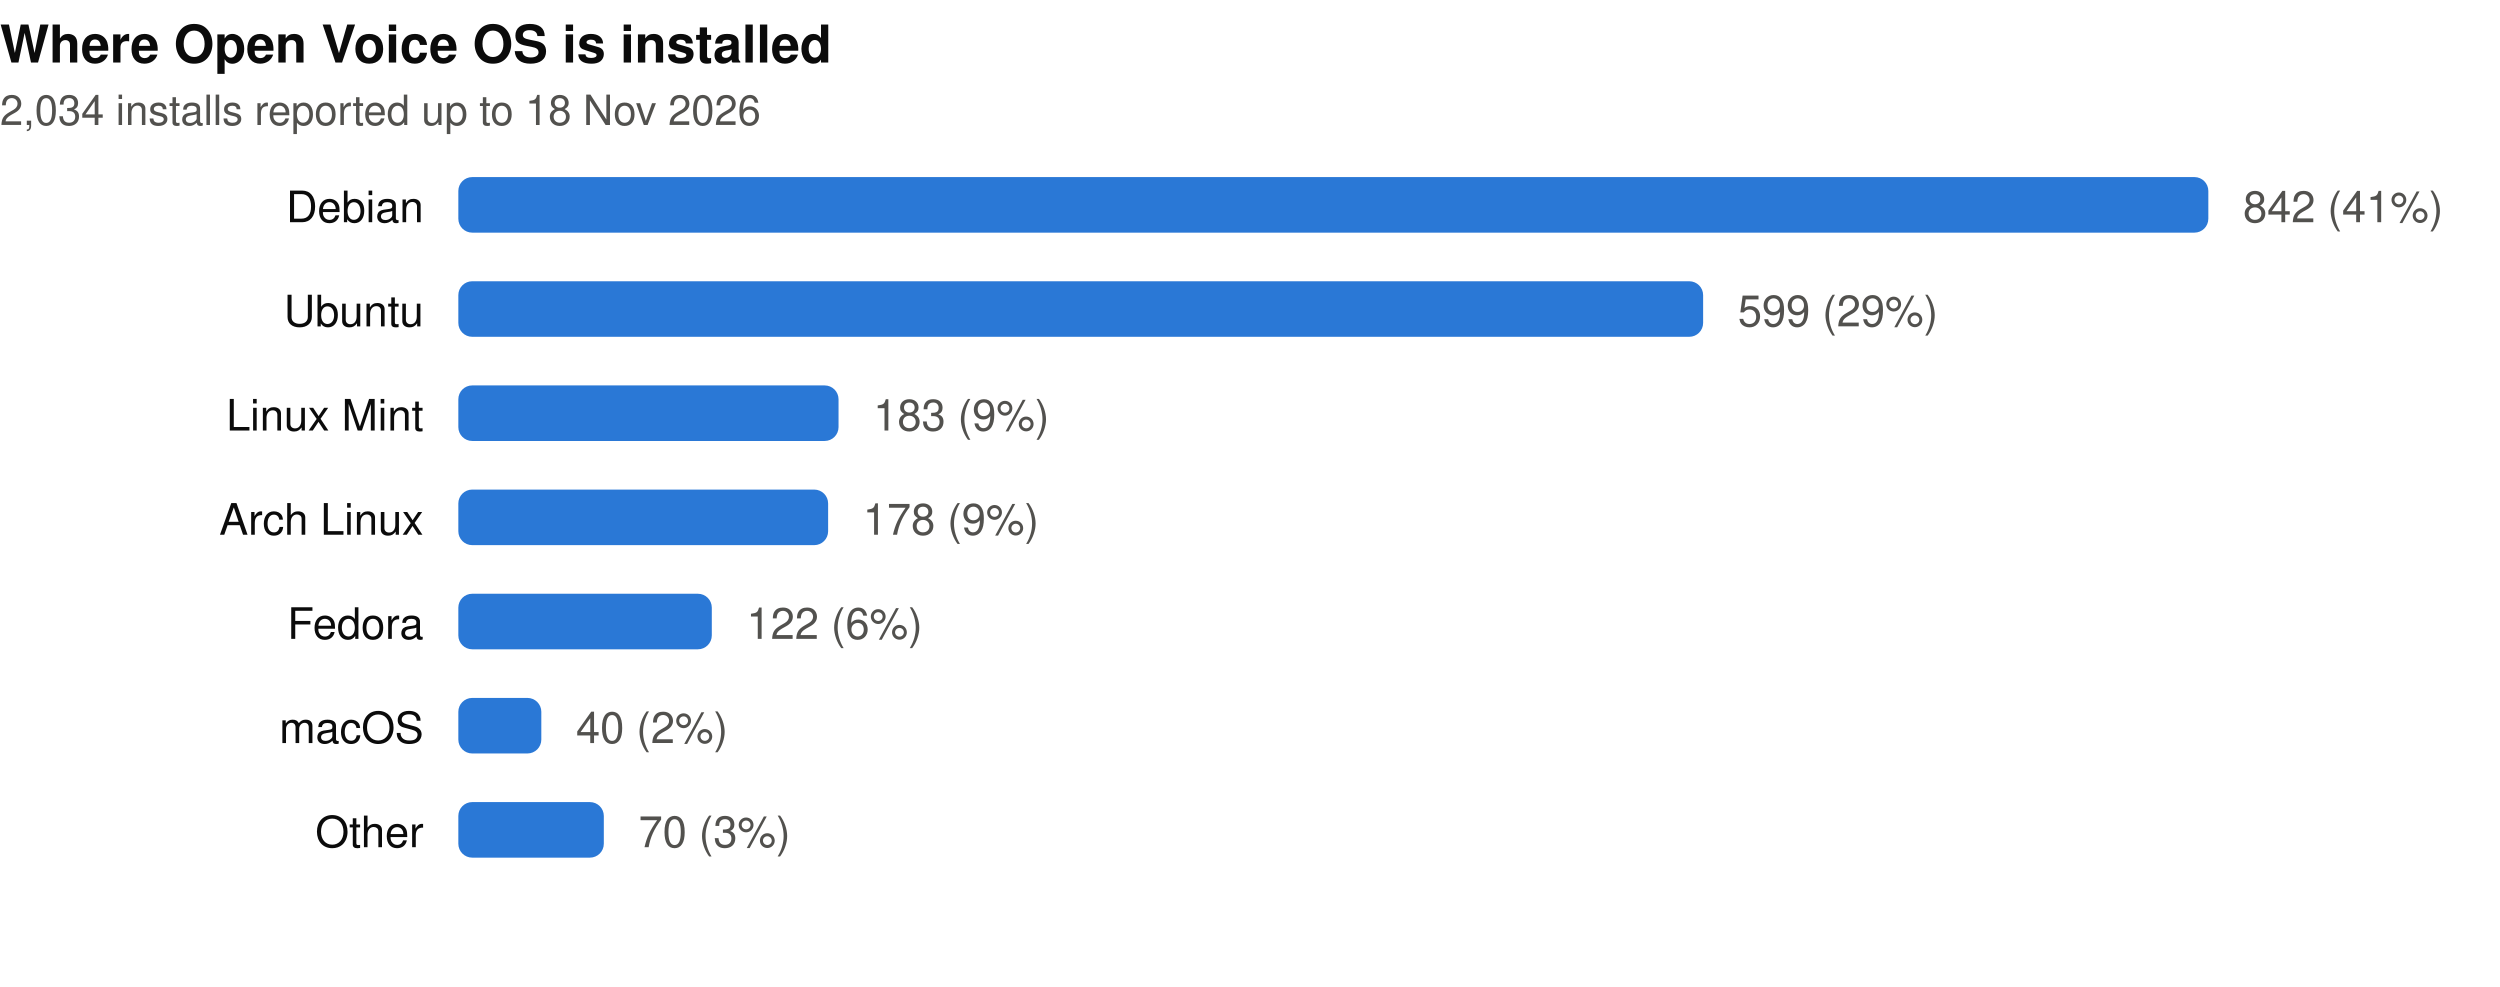
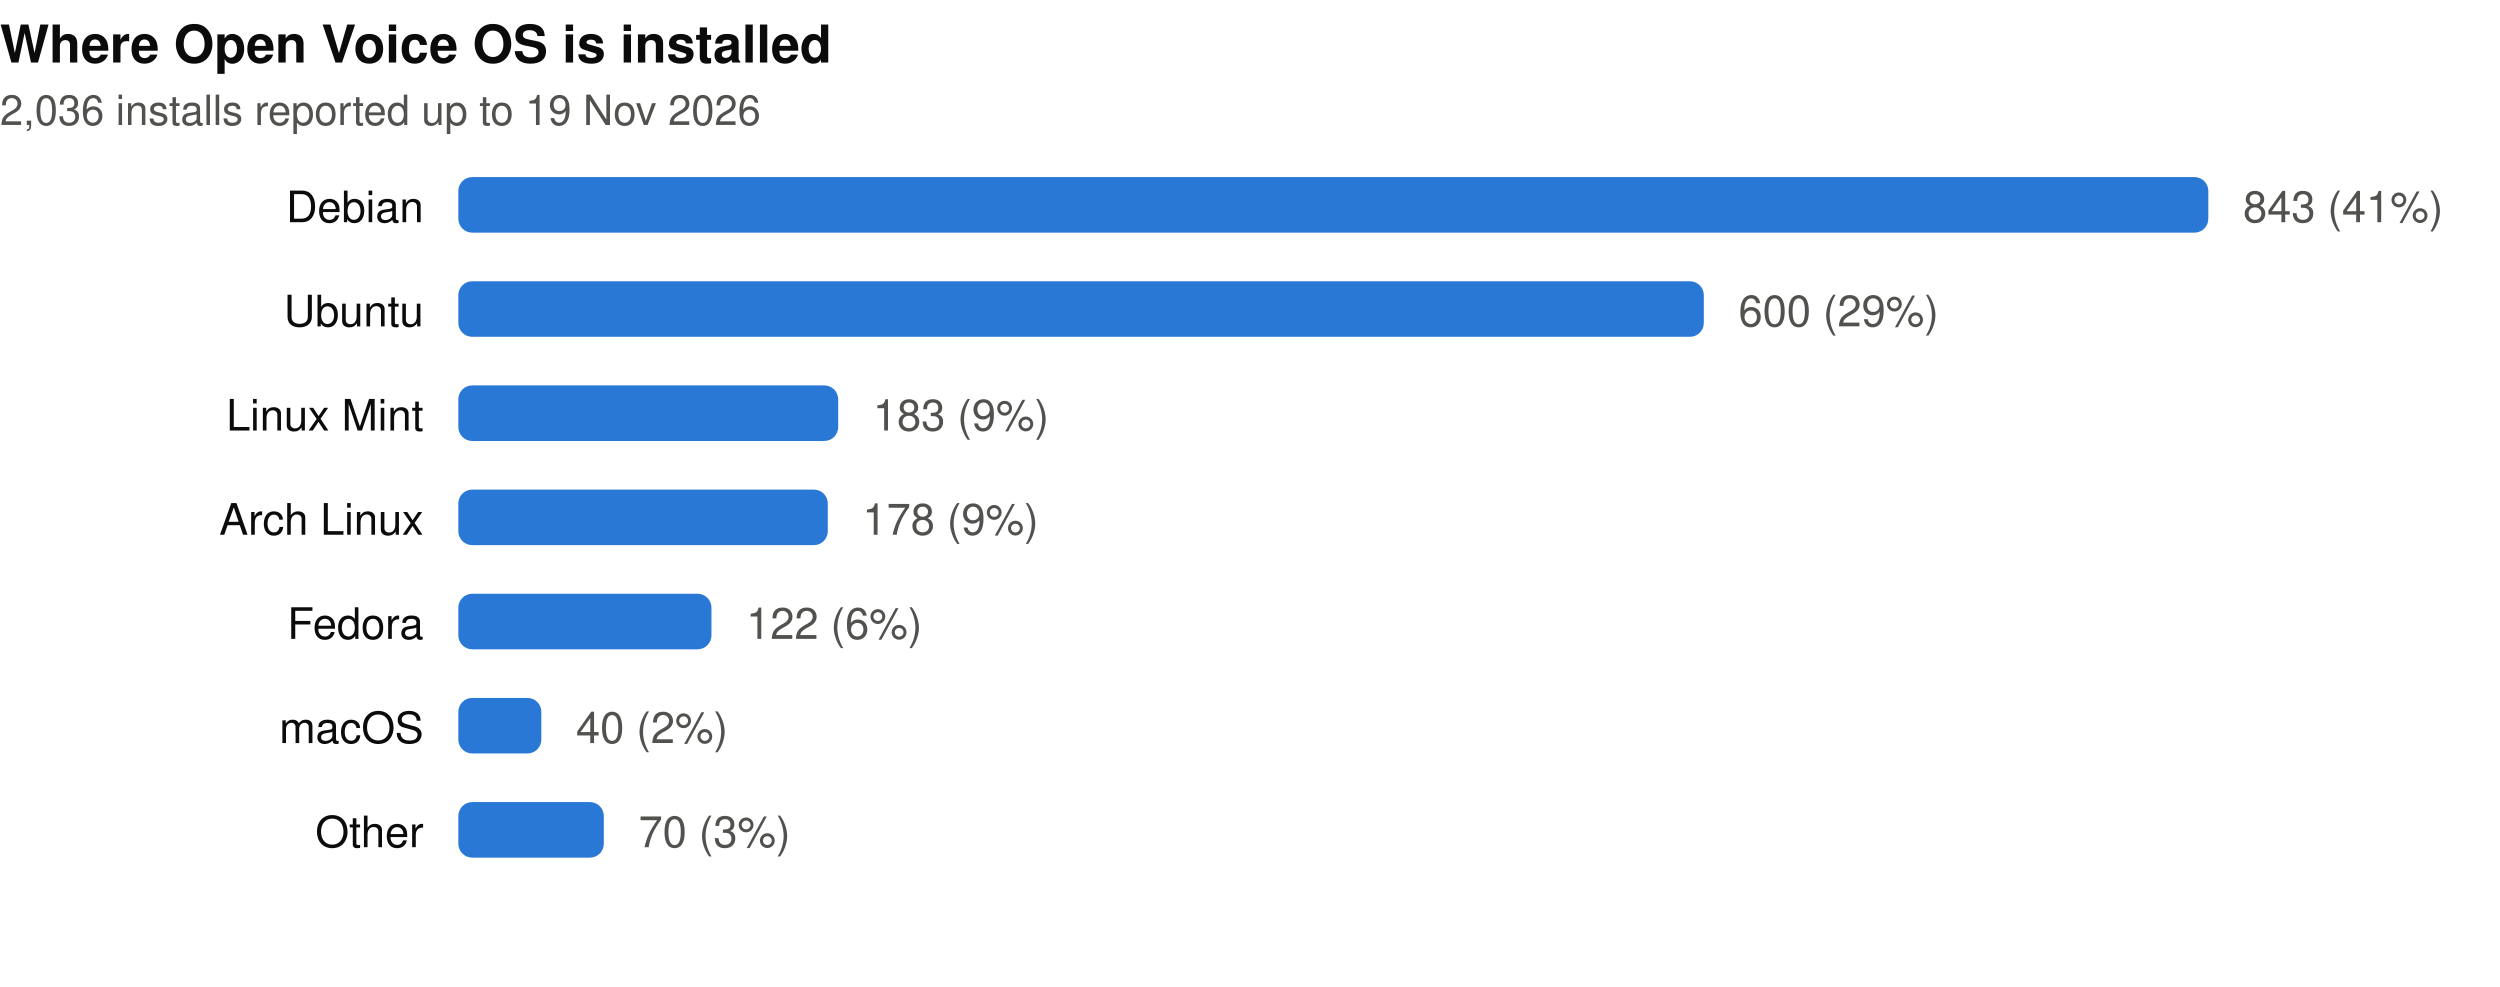
- <svg xmlns="http://www.w3.org/2000/svg" width="720" height="284" viewBox="0 0 720 284" role="img" aria-label="Where Open Voice OS is installed. 2,034 installs reported up to 18 Nov 2026">
+ <svg xmlns="http://www.w3.org/2000/svg" width="720" height="284" viewBox="0 0 720 284" role="img" aria-label="Where Open Voice OS is installed. 2,036 installs reported up to 19 Nov 2026">
  <text x="0" y="18" font-family="ui-sans-serif,-apple-system,BlinkMacSystemFont,'Segoe UI',Helvetica,Arial,sans-serif" font-size="15" font-weight="600" fill="#0b0b0b">Where Open Voice OS is installed</text>
-   <text x="0" y="36" font-family="ui-sans-serif,-apple-system,BlinkMacSystemFont,'Segoe UI',Helvetica,Arial,sans-serif" font-size="12" fill="#52514e">2,034 installs reported up to 18 Nov 2026</text>
+   <text x="0" y="36" font-family="ui-sans-serif,-apple-system,BlinkMacSystemFont,'Segoe UI',Helvetica,Arial,sans-serif" font-size="12" fill="#52514e">2,036 installs reported up to 19 Nov 2026</text>
  <text x="122" y="64.0" text-anchor="end" font-family="ui-sans-serif,-apple-system,BlinkMacSystemFont,'Segoe UI',Helvetica,Arial,sans-serif" font-size="12.5" fill="#0b0b0b">Debian</text>
  <rect x="132" y="51.0" width="504.0" height="16" rx="4" fill="#2a78d6" />
-   <text x="646.0" y="64.0" font-family="ui-sans-serif,-apple-system,BlinkMacSystemFont,'Segoe UI',Helvetica,Arial,sans-serif" font-size="12.5" fill="#52514e">842 (41%)</text>
+   <text x="646.0" y="64.0" font-family="ui-sans-serif,-apple-system,BlinkMacSystemFont,'Segoe UI',Helvetica,Arial,sans-serif" font-size="12.5" fill="#52514e">843 (41%)</text>
  <text x="122" y="94.0" text-anchor="end" font-family="ui-sans-serif,-apple-system,BlinkMacSystemFont,'Segoe UI',Helvetica,Arial,sans-serif" font-size="12.5" fill="#0b0b0b">Ubuntu</text>
-   <rect x="132" y="81.0" width="358.5" height="16" rx="4" fill="#2a78d6" />
-   <text x="500.5" y="94.0" font-family="ui-sans-serif,-apple-system,BlinkMacSystemFont,'Segoe UI',Helvetica,Arial,sans-serif" font-size="12.5" fill="#52514e">599 (29%)</text>
+   <rect x="132" y="81.0" width="358.7" height="16" rx="4" fill="#2a78d6" />
+   <text x="500.7" y="94.0" font-family="ui-sans-serif,-apple-system,BlinkMacSystemFont,'Segoe UI',Helvetica,Arial,sans-serif" font-size="12.5" fill="#52514e">600 (29%)</text>
  <text x="122" y="124.0" text-anchor="end" font-family="ui-sans-serif,-apple-system,BlinkMacSystemFont,'Segoe UI',Helvetica,Arial,sans-serif" font-size="12.5" fill="#0b0b0b">Linux Mint</text>
-   <rect x="132" y="111.0" width="109.5" height="16" rx="4" fill="#2a78d6" />
-   <text x="251.5" y="124.0" font-family="ui-sans-serif,-apple-system,BlinkMacSystemFont,'Segoe UI',Helvetica,Arial,sans-serif" font-size="12.5" fill="#52514e">183 (9%)</text>
+   <rect x="132" y="111.0" width="109.4" height="16" rx="4" fill="#2a78d6" />
+   <text x="251.4" y="124.0" font-family="ui-sans-serif,-apple-system,BlinkMacSystemFont,'Segoe UI',Helvetica,Arial,sans-serif" font-size="12.5" fill="#52514e">183 (9%)</text>
  <text x="122" y="154.0" text-anchor="end" font-family="ui-sans-serif,-apple-system,BlinkMacSystemFont,'Segoe UI',Helvetica,Arial,sans-serif" font-size="12.5" fill="#0b0b0b">Arch Linux</text>
-   <rect x="132" y="141.0" width="106.5" height="16" rx="4" fill="#2a78d6" />
-   <text x="248.5" y="154.0" font-family="ui-sans-serif,-apple-system,BlinkMacSystemFont,'Segoe UI',Helvetica,Arial,sans-serif" font-size="12.5" fill="#52514e">178 (9%)</text>
+   <rect x="132" y="141.0" width="106.4" height="16" rx="4" fill="#2a78d6" />
+   <text x="248.4" y="154.0" font-family="ui-sans-serif,-apple-system,BlinkMacSystemFont,'Segoe UI',Helvetica,Arial,sans-serif" font-size="12.5" fill="#52514e">178 (9%)</text>
  <text x="122" y="184.0" text-anchor="end" font-family="ui-sans-serif,-apple-system,BlinkMacSystemFont,'Segoe UI',Helvetica,Arial,sans-serif" font-size="12.5" fill="#0b0b0b">Fedora</text>
-   <rect x="132" y="171.0" width="73.0" height="16" rx="4" fill="#2a78d6" />
-   <text x="215.0" y="184.0" font-family="ui-sans-serif,-apple-system,BlinkMacSystemFont,'Segoe UI',Helvetica,Arial,sans-serif" font-size="12.5" fill="#52514e">122 (6%)</text>
+   <rect x="132" y="171.0" width="72.9" height="16" rx="4" fill="#2a78d6" />
+   <text x="214.9" y="184.0" font-family="ui-sans-serif,-apple-system,BlinkMacSystemFont,'Segoe UI',Helvetica,Arial,sans-serif" font-size="12.5" fill="#52514e">122 (6%)</text>
  <text x="122" y="214.0" text-anchor="end" font-family="ui-sans-serif,-apple-system,BlinkMacSystemFont,'Segoe UI',Helvetica,Arial,sans-serif" font-size="12.5" fill="#0b0b0b">macOS</text>
  <rect x="132" y="201.0" width="23.9" height="16" rx="4" fill="#2a78d6" />
  <text x="165.9" y="214.0" font-family="ui-sans-serif,-apple-system,BlinkMacSystemFont,'Segoe UI',Helvetica,Arial,sans-serif" font-size="12.5" fill="#52514e">40 (2%)</text>
  <text x="122" y="244.0" text-anchor="end" font-family="ui-sans-serif,-apple-system,BlinkMacSystemFont,'Segoe UI',Helvetica,Arial,sans-serif" font-size="12.5" fill="#0b0b0b">Other</text>
  <rect x="132" y="231.0" width="41.9" height="16" rx="4" fill="#2a78d6" />
  <text x="183.9" y="244.0" font-family="ui-sans-serif,-apple-system,BlinkMacSystemFont,'Segoe UI',Helvetica,Arial,sans-serif" font-size="12.5" fill="#52514e">70 (3%)</text>
</svg>
